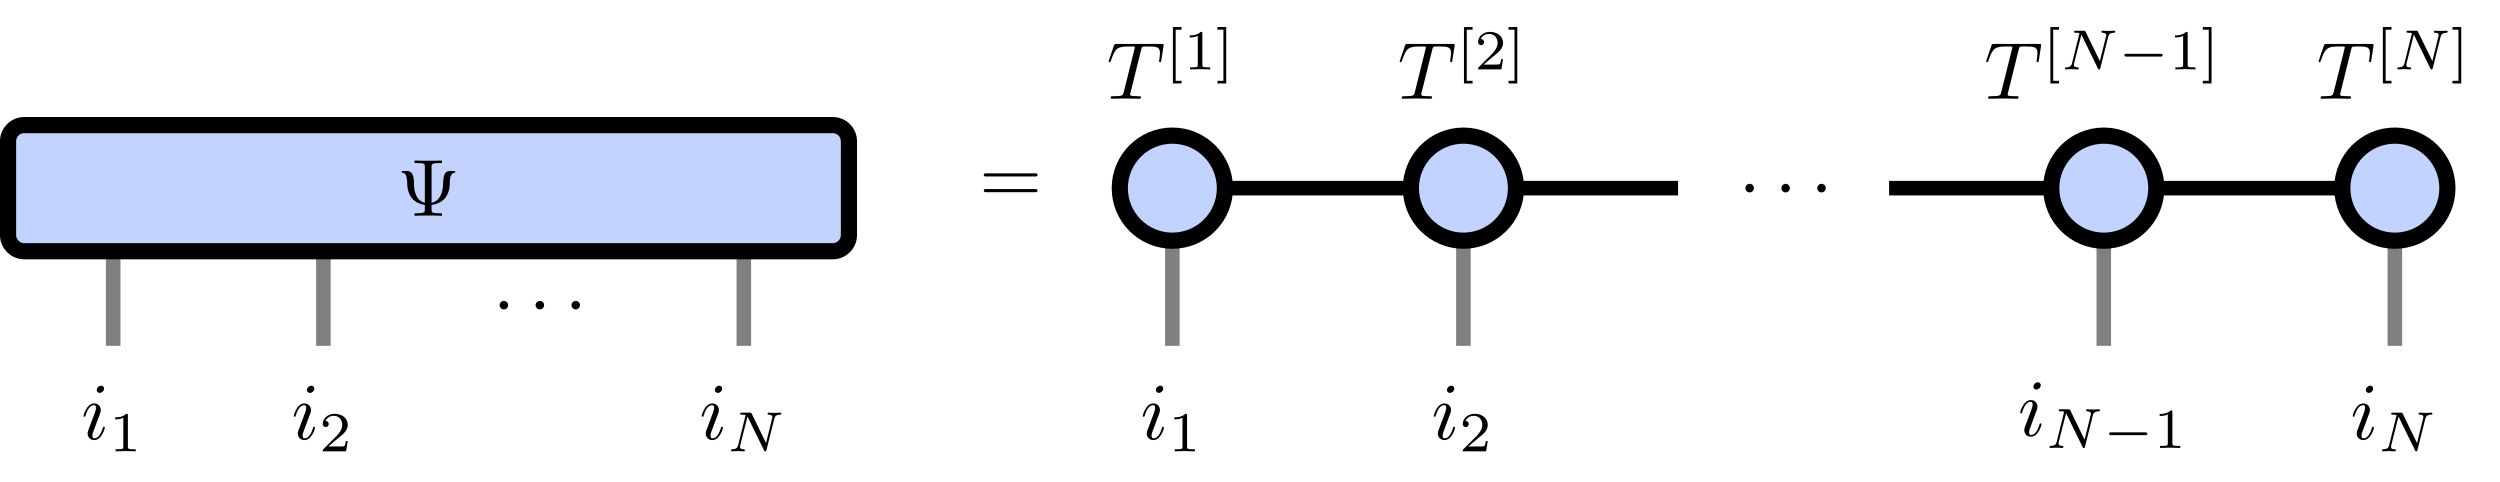
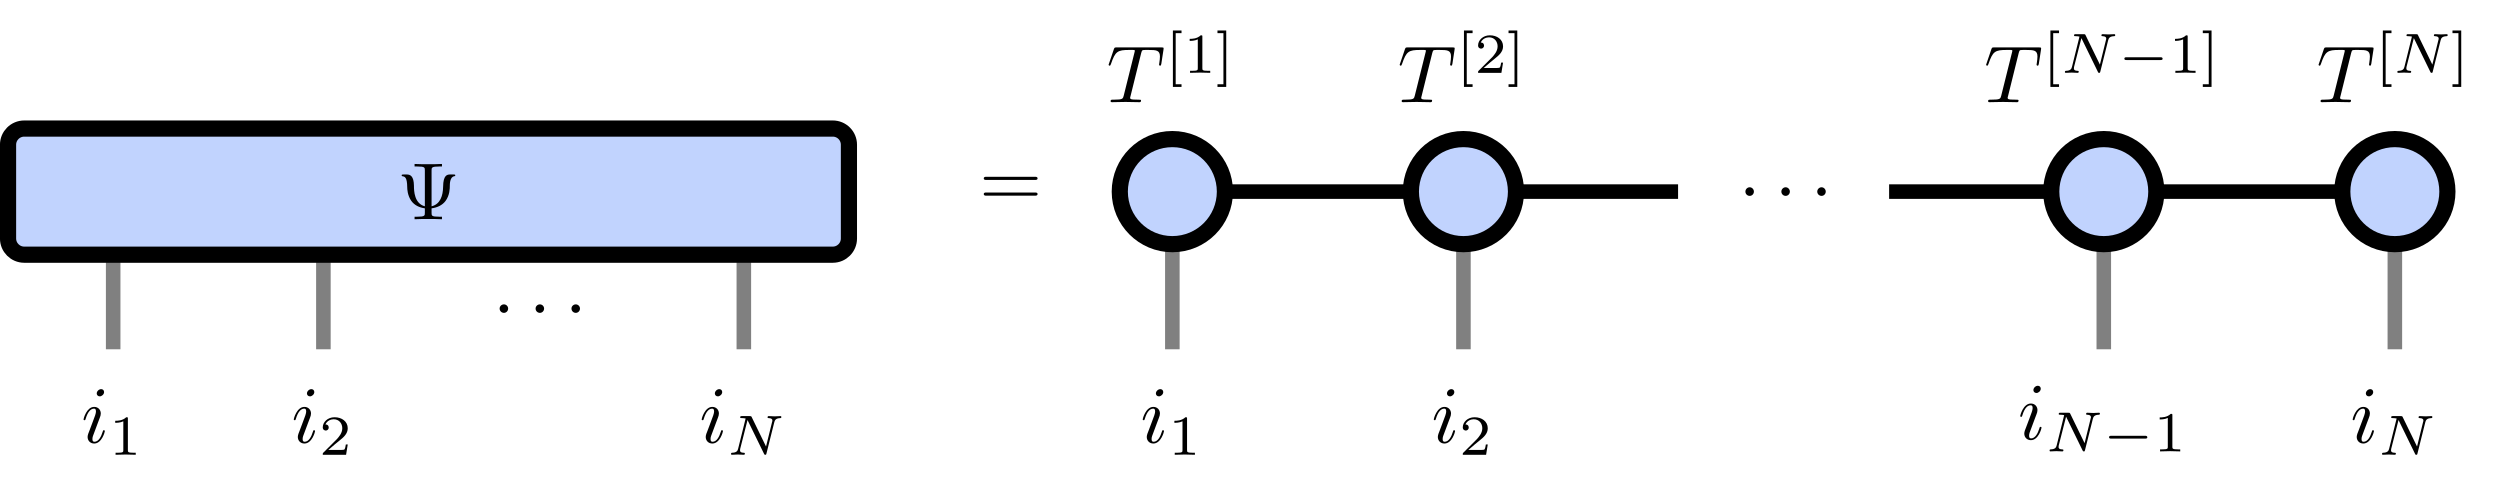
- <svg xmlns="http://www.w3.org/2000/svg" xmlns:xlink="http://www.w3.org/1999/xlink" width="308.05pt" height="59.347pt" viewBox="0 0 308.05 59.347" version="1.1">
+ <svg xmlns="http://www.w3.org/2000/svg" xmlns:xlink="http://www.w3.org/1999/xlink" width="308.05pt" height="60.174pt" viewBox="0 0 308.05 60.174" version="1.1">
  <defs>
    <g>
      <symbol overflow="visible" id="glyph0-0">
        <path style="stroke:none;" d="" />
      </symbol>
      <symbol overflow="visible" id="glyph0-1">
        <path style="stroke:none;" d="M 1.906 -0.531 C 1.906 -0.812 1.672 -1.062 1.391 -1.062 C 1.094 -1.062 0.859 -0.812 0.859 -0.531 C 0.859 -0.234 1.094 0 1.391 0 C 1.672 0 1.906 -0.234 1.906 -0.531 Z M 1.906 -0.531 " />
      </symbol>
      <symbol overflow="visible" id="glyph0-2">
        <path style="stroke:none;" d="M 2.828 -6.234 C 2.828 -6.438 2.688 -6.594 2.469 -6.594 C 2.188 -6.594 1.922 -6.328 1.922 -6.062 C 1.922 -5.875 2.062 -5.703 2.297 -5.703 C 2.531 -5.703 2.828 -5.938 2.828 -6.234 Z M 2.078 -2.484 C 2.188 -2.766 2.188 -2.797 2.297 -3.062 C 2.375 -3.266 2.422 -3.406 2.422 -3.594 C 2.422 -4.031 2.109 -4.406 1.609 -4.406 C 0.672 -4.406 0.297 -2.953 0.297 -2.875 C 0.297 -2.766 0.391 -2.766 0.406 -2.766 C 0.516 -2.766 0.516 -2.797 0.562 -2.953 C 0.844 -3.891 1.234 -4.188 1.578 -4.188 C 1.656 -4.188 1.828 -4.188 1.828 -3.875 C 1.828 -3.656 1.75 -3.453 1.719 -3.344 C 1.641 -3.094 1.188 -1.938 1.031 -1.5 C 0.922 -1.25 0.797 -0.922 0.797 -0.703 C 0.797 -0.234 1.141 0.109 1.609 0.109 C 2.547 0.109 2.922 -1.328 2.922 -1.422 C 2.922 -1.531 2.828 -1.531 2.797 -1.531 C 2.703 -1.531 2.703 -1.5 2.656 -1.344 C 2.469 -0.719 2.141 -0.109 1.641 -0.109 C 1.469 -0.109 1.391 -0.203 1.391 -0.438 C 1.391 -0.688 1.453 -0.828 1.688 -1.438 Z M 2.078 -2.484 " />
      </symbol>
      <symbol overflow="visible" id="glyph0-3">
        <path style="stroke:none;" d="M 4.25 -6.047 C 4.328 -6.328 4.359 -6.391 4.484 -6.422 C 4.578 -6.438 4.906 -6.438 5.109 -6.438 C 6.125 -6.438 6.562 -6.406 6.562 -5.625 C 6.562 -5.469 6.531 -5.078 6.484 -4.828 C 6.484 -4.781 6.453 -4.672 6.453 -4.641 C 6.453 -4.578 6.484 -4.5 6.578 -4.5 C 6.688 -4.5 6.703 -4.578 6.734 -4.734 L 7 -6.469 C 7.016 -6.516 7.016 -6.609 7.016 -6.641 C 7.016 -6.75 6.922 -6.75 6.75 -6.75 L 1.219 -6.75 C 0.984 -6.75 0.969 -6.734 0.891 -6.547 L 0.297 -4.797 C 0.297 -4.781 0.234 -4.641 0.234 -4.609 C 0.234 -4.562 0.297 -4.5 0.359 -4.5 C 0.453 -4.5 0.469 -4.562 0.531 -4.719 C 1.062 -6.266 1.328 -6.438 2.797 -6.438 L 3.188 -6.438 C 3.469 -6.438 3.469 -6.406 3.469 -6.312 C 3.469 -6.266 3.438 -6.141 3.422 -6.109 L 2.094 -0.781 C 2 -0.422 1.969 -0.312 0.906 -0.312 C 0.547 -0.312 0.484 -0.312 0.484 -0.125 C 0.484 0 0.594 0 0.656 0 C 0.922 0 1.203 -0.016 1.469 -0.016 C 1.75 -0.016 2.047 -0.031 2.328 -0.031 C 2.609 -0.031 2.875 -0.016 3.156 -0.016 C 3.438 -0.016 3.734 0 4.016 0 C 4.109 0 4.234 0 4.234 -0.203 C 4.234 -0.312 4.156 -0.312 3.891 -0.312 C 3.656 -0.312 3.516 -0.312 3.266 -0.328 C 2.969 -0.359 2.891 -0.391 2.891 -0.547 C 2.891 -0.562 2.891 -0.609 2.938 -0.75 Z M 4.25 -6.047 " />
      </symbol>
      <symbol overflow="visible" id="glyph1-0">
        <path style="stroke:none;" d="" />
      </symbol>
      <symbol overflow="visible" id="glyph1-1">
        <path style="stroke:none;" d="M 4.25 -6.016 C 4.25 -6.359 4.25 -6.5 5.203 -6.5 L 5.531 -6.5 L 5.531 -6.812 C 5.172 -6.781 4.25 -6.781 3.844 -6.781 C 3.438 -6.781 2.516 -6.781 2.156 -6.812 L 2.156 -6.5 L 2.484 -6.5 C 3.422 -6.5 3.422 -6.375 3.422 -6.016 L 3.422 -1.594 C 2.125 -1.938 2.078 -3.484 2.078 -4.125 C 2.062 -5.328 1.625 -5.516 1.188 -5.516 L 0.812 -5.516 C 0.672 -5.516 0.562 -5.516 0.562 -5.406 C 0.562 -5.359 0.594 -5.312 0.656 -5.297 C 0.984 -5.266 1.234 -5.125 1.25 -3.953 C 1.25 -3.719 1.281 -2.938 1.75 -2.266 C 2.141 -1.719 2.75 -1.438 3.422 -1.344 L 3.422 -0.781 C 3.422 -0.453 3.422 -0.312 2.484 -0.312 L 2.156 -0.312 L 2.156 0 C 2.516 -0.031 3.422 -0.031 3.844 -0.031 C 4.25 -0.031 5.172 -0.031 5.531 0 L 5.531 -0.312 L 5.203 -0.312 C 4.25 -0.312 4.25 -0.438 4.25 -0.781 L 4.25 -1.344 C 4.969 -1.438 5.578 -1.734 5.969 -2.25 C 6.484 -2.953 6.5 -3.75 6.5 -4.188 C 6.5 -4.344 6.516 -5.234 7.047 -5.297 C 7.109 -5.312 7.172 -5.328 7.172 -5.406 C 7.172 -5.516 7.094 -5.516 6.938 -5.516 L 6.562 -5.516 C 6.172 -5.516 5.688 -5.453 5.672 -4 C 5.656 -2.906 5.328 -1.859 4.25 -1.594 Z M 4.25 -6.016 " />
      </symbol>
      <symbol overflow="visible" id="glyph1-2">
        <path style="stroke:none;" d="M 6.844 -3.266 C 7 -3.266 7.188 -3.266 7.188 -3.453 C 7.188 -3.656 7 -3.656 6.859 -3.656 L 0.891 -3.656 C 0.75 -3.656 0.562 -3.656 0.562 -3.453 C 0.562 -3.266 0.75 -3.266 0.891 -3.266 Z M 6.859 -1.328 C 7 -1.328 7.188 -1.328 7.188 -1.531 C 7.188 -1.719 7 -1.719 6.844 -1.719 L 0.891 -1.719 C 0.75 -1.719 0.562 -1.719 0.562 -1.531 C 0.562 -1.328 0.75 -1.328 0.891 -1.328 Z M 6.859 -1.328 " />
      </symbol>
      <symbol overflow="visible" id="glyph2-0">
        <path style="stroke:none;" d="" />
      </symbol>
      <symbol overflow="visible" id="glyph2-1">
        <path style="stroke:none;" d="M 1.906 -2.5 C 1.906 -2.781 1.672 -3.016 1.391 -3.016 C 1.094 -3.016 0.859 -2.781 0.859 -2.5 C 0.859 -2.203 1.094 -1.969 1.391 -1.969 C 1.672 -1.969 1.906 -2.203 1.906 -2.5 Z M 1.906 -2.5 " />
      </symbol>
      <symbol overflow="visible" id="glyph3-0">
        <path style="stroke:none;" d="" />
      </symbol>
      <symbol overflow="visible" id="glyph3-1">
        <path style="stroke:none;" d="M 2.328 -4.438 C 2.328 -4.625 2.328 -4.625 2.125 -4.625 C 1.672 -4.188 1.047 -4.188 0.766 -4.188 L 0.766 -3.938 C 0.922 -3.938 1.391 -3.938 1.766 -4.125 L 1.766 -0.578 C 1.766 -0.344 1.766 -0.25 1.078 -0.25 L 0.812 -0.25 L 0.812 0 C 0.938 0 1.797 -0.031 2.047 -0.031 C 2.266 -0.031 3.141 0 3.297 0 L 3.297 -0.25 L 3.031 -0.25 C 2.328 -0.25 2.328 -0.344 2.328 -0.578 Z M 2.328 -4.438 " />
      </symbol>
      <symbol overflow="visible" id="glyph3-2">
        <path style="stroke:none;" d="M 3.516 -1.266 L 3.281 -1.266 C 3.266 -1.109 3.188 -0.703 3.094 -0.641 C 3.047 -0.594 2.516 -0.594 2.406 -0.594 L 1.125 -0.594 C 1.859 -1.234 2.109 -1.438 2.516 -1.766 C 3.031 -2.172 3.516 -2.609 3.516 -3.266 C 3.516 -4.109 2.781 -4.625 1.891 -4.625 C 1.031 -4.625 0.438 -4.016 0.438 -3.375 C 0.438 -3.031 0.734 -2.984 0.812 -2.984 C 0.969 -2.984 1.172 -3.109 1.172 -3.359 C 1.172 -3.484 1.125 -3.734 0.766 -3.734 C 0.984 -4.219 1.453 -4.375 1.781 -4.375 C 2.484 -4.375 2.844 -3.828 2.844 -3.266 C 2.844 -2.656 2.406 -2.188 2.188 -1.938 L 0.516 -0.266 C 0.438 -0.203 0.438 -0.188 0.438 0 L 3.312 0 Z M 3.516 -1.266 " />
      </symbol>
      <symbol overflow="visible" id="glyph3-3">
        <path style="stroke:none;" d="M 2.016 1.734 L 2.016 1.406 L 1.297 1.406 L 1.297 -4.891 L 2.016 -4.891 L 2.016 -5.219 L 0.953 -5.219 L 0.953 1.734 Z M 2.016 1.734 " />
      </symbol>
      <symbol overflow="visible" id="glyph3-4">
        <path style="stroke:none;" d="M 1.297 -5.219 L 0.219 -5.219 L 0.219 -4.891 L 0.953 -4.891 L 0.953 1.406 L 0.219 1.406 L 0.219 1.734 L 1.297 1.734 Z M 1.297 -5.219 " />
      </symbol>
      <symbol overflow="visible" id="glyph4-0">
        <path style="stroke:none;" d="" />
      </symbol>
      <symbol overflow="visible" id="glyph4-1">
        <path style="stroke:none;" d="M 5.812 -4 C 5.875 -4.266 6 -4.5 6.547 -4.516 C 6.578 -4.516 6.688 -4.516 6.688 -4.656 C 6.688 -4.703 6.656 -4.766 6.578 -4.766 C 6.359 -4.766 6.094 -4.734 5.859 -4.734 C 5.688 -4.734 5.297 -4.766 5.125 -4.766 C 5.094 -4.766 4.984 -4.766 4.984 -4.609 C 4.984 -4.516 5.078 -4.516 5.141 -4.516 C 5.469 -4.5 5.578 -4.391 5.578 -4.219 C 5.578 -4.172 5.578 -4.125 5.547 -4.062 L 4.797 -1.016 L 3.031 -4.641 C 2.969 -4.766 2.953 -4.766 2.781 -4.766 L 1.828 -4.766 C 1.703 -4.766 1.609 -4.766 1.609 -4.609 C 1.609 -4.516 1.688 -4.516 1.844 -4.516 C 1.984 -4.516 2.141 -4.5 2.281 -4.469 L 1.359 -0.75 C 1.297 -0.484 1.172 -0.266 0.625 -0.25 C 0.578 -0.25 0.484 -0.25 0.484 -0.109 C 0.484 -0.031 0.531 0 0.578 0 C 0.812 0 1.078 -0.031 1.312 -0.031 C 1.484 -0.031 1.875 0 2.047 0 C 2.125 0 2.188 -0.031 2.188 -0.141 C 2.188 -0.25 2.109 -0.25 2.031 -0.25 C 1.594 -0.266 1.594 -0.453 1.594 -0.547 C 1.594 -0.578 1.594 -0.609 1.609 -0.719 L 2.516 -4.281 L 4.547 -0.125 C 4.594 0 4.625 0 4.703 0 C 4.812 0 4.812 -0.016 4.844 -0.141 Z M 5.812 -4 " />
      </symbol>
      <symbol overflow="visible" id="glyph5-0">
        <path style="stroke:none;" d="" />
      </symbol>
      <symbol overflow="visible" id="glyph5-1">
        <path style="stroke:none;" d="M 5.188 -1.578 C 5.297 -1.578 5.469 -1.578 5.469 -1.734 C 5.469 -1.922 5.297 -1.922 5.188 -1.922 L 1.031 -1.922 C 0.922 -1.922 0.75 -1.922 0.75 -1.75 C 0.75 -1.578 0.906 -1.578 1.031 -1.578 Z M 5.188 -1.578 " />
      </symbol>
    </g>
    <clipPath id="clip1">
-       <path d="M 260 0 L 308.051 0 L 308.051 58 L 260 58 Z M 260 0 " />
-     </clipPath>
-     <clipPath id="clip2">
-       <path d="M 0 0 L 133 0 L 133 59.348 L 0 59.348 Z M 0 0 " />
+       <path d="M 260 0 L 308.051 0 L 308.051 59 L 260 59 Z M 260 0 " />
    </clipPath>
  </defs>
  <g id="surface1">
-     <path style="fill:none;stroke-width:1.793;stroke-linecap:butt;stroke-linejoin:miter;stroke:rgb(50%,50%,50%);stroke-opacity:1;stroke-miterlimit:10;" d="M -0.001 -6.475 L -0.001 -19.428 " transform="matrix(1,0,0,-1,144.458,23.185)" />
-     <path style="fill:none;stroke-width:1.793;stroke-linecap:butt;stroke-linejoin:miter;stroke:rgb(50%,50%,50%);stroke-opacity:1;stroke-miterlimit:10;" d="M 35.866 -6.475 L 35.866 -19.428 " transform="matrix(1,0,0,-1,144.458,23.185)" />
-     <path style="fill:none;stroke-width:1.793;stroke-linecap:butt;stroke-linejoin:miter;stroke:rgb(50%,50%,50%);stroke-opacity:1;stroke-miterlimit:10;" d="M 114.772 -6.475 L 114.772 -19.428 " transform="matrix(1,0,0,-1,144.458,23.185)" />
-     <path style="fill:none;stroke-width:1.793;stroke-linecap:butt;stroke-linejoin:miter;stroke:rgb(50%,50%,50%);stroke-opacity:1;stroke-miterlimit:10;" d="M 150.636 -6.475 L 150.636 -19.428 " transform="matrix(1,0,0,-1,144.458,23.185)" />
-     <path style="fill:none;stroke-width:1.793;stroke-linecap:butt;stroke-linejoin:miter;stroke:rgb(50%,50%,50%);stroke-opacity:1;stroke-miterlimit:10;" d="M -130.513 0.001 L -130.513 -19.428 " transform="matrix(1,0,0,-1,144.458,23.185)" />
-     <path style="fill:none;stroke-width:1.793;stroke-linecap:butt;stroke-linejoin:miter;stroke:rgb(50%,50%,50%);stroke-opacity:1;stroke-miterlimit:10;" d="M -104.61 0.001 L -104.61 -19.428 " transform="matrix(1,0,0,-1,144.458,23.185)" />
-     <path style="fill:none;stroke-width:1.793;stroke-linecap:butt;stroke-linejoin:miter;stroke:rgb(50%,50%,50%);stroke-opacity:1;stroke-miterlimit:10;" d="M -52.802 0.001 L -52.802 -19.428 " transform="matrix(1,0,0,-1,144.458,23.185)" />
-     <path style="fill-rule:nonzero;fill:rgb(75.699%,82.7%,99.599%);fill-opacity:1;stroke-width:1.993;stroke-linecap:butt;stroke-linejoin:miter;stroke:rgb(0%,0%,0%);stroke-opacity:1;stroke-miterlimit:10;" d="M 6.476 0.001 C 6.476 3.576 3.577 6.474 -0.001 6.474 C -3.575 6.474 -6.478 3.576 -6.478 0.001 C -6.478 -3.577 -3.575 -6.475 -0.001 -6.475 C 3.577 -6.475 6.476 -3.577 6.476 0.001 Z M 6.476 0.001 " transform="matrix(1,0,0,-1,144.458,23.185)" />
-     <path style="fill-rule:nonzero;fill:rgb(75.699%,82.7%,99.599%);fill-opacity:1;stroke-width:1.993;stroke-linecap:butt;stroke-linejoin:miter;stroke:rgb(0%,0%,0%);stroke-opacity:1;stroke-miterlimit:10;" d="M 42.343 0.001 C 42.343 3.576 39.444 6.474 35.866 6.474 C 32.288 6.474 29.39 3.576 29.39 0.001 C 29.39 -3.577 32.288 -6.475 35.866 -6.475 C 39.444 -6.475 42.343 -3.577 42.343 0.001 Z M 42.343 0.001 " transform="matrix(1,0,0,-1,144.458,23.185)" />
-     <g style="fill:rgb(0%,0%,0%);fill-opacity:1;">
-       <use xlink:href="#glyph0-1" x="214.21" y="23.711" />
-     </g>
-     <g style="fill:rgb(0%,0%,0%);fill-opacity:1;">
-       <use xlink:href="#glyph0-1" x="218.641" y="23.711" />
-     </g>
-     <g style="fill:rgb(0%,0%,0%);fill-opacity:1;">
-       <use xlink:href="#glyph0-1" x="223.063" y="23.711" />
-     </g>
-     <path style="fill-rule:nonzero;fill:rgb(75.699%,82.7%,99.599%);fill-opacity:1;stroke-width:1.993;stroke-linecap:butt;stroke-linejoin:miter;stroke:rgb(0%,0%,0%);stroke-opacity:1;stroke-miterlimit:10;" d="M 121.245 0.001 C 121.245 3.576 118.347 6.474 114.772 6.474 C 111.194 6.474 108.296 3.576 108.296 0.001 C 108.296 -3.577 111.194 -6.475 114.772 -6.475 C 118.347 -6.475 121.245 -3.577 121.245 0.001 Z M 121.245 0.001 " transform="matrix(1,0,0,-1,144.458,23.185)" />
-     <path style=" stroke:none;fill-rule:nonzero;fill:rgb(75.699%,82.7%,99.599%);fill-opacity:1;" d="M 301.57 23.184 C 301.57 19.609 298.672 16.711 295.094 16.711 C 291.52 16.711 288.617 19.609 288.617 23.184 C 288.617 26.762 291.52 29.66 295.094 29.66 C 298.672 29.66 301.57 26.762 301.57 23.184 Z M 301.57 23.184 " />
+     <path style=" stroke:none;fill-rule:nonzero;fill:rgb(100%,100%,100%);fill-opacity:1;" d="M 0.992 59.977 L 307.848 59.977 L 307.848 0.199 L 0.992 0.199 Z M 0.992 59.977 " />
+     <path style="fill:none;stroke-width:0.399;stroke-linecap:butt;stroke-linejoin:miter;stroke:rgb(100%,100%,100%);stroke-opacity:1;stroke-miterlimit:10;" d="M -143.466 -36.366 L 163.39 -36.366 L 163.39 23.412 L -143.466 23.412 Z M -143.466 -36.366 " transform="matrix(1,0,0,-1,144.458,23.611)" />
+     <path style="fill:none;stroke-width:1.793;stroke-linecap:butt;stroke-linejoin:miter;stroke:rgb(50%,50%,50%);stroke-opacity:1;stroke-miterlimit:10;" d="M -0.001 -6.475 L -0.001 -19.428 " transform="matrix(1,0,0,-1,144.458,23.611)" />
+     <path style="fill:none;stroke-width:1.793;stroke-linecap:butt;stroke-linejoin:miter;stroke:rgb(50%,50%,50%);stroke-opacity:1;stroke-miterlimit:10;" d="M 35.866 -6.475 L 35.866 -19.428 " transform="matrix(1,0,0,-1,144.458,23.611)" />
+     <path style="fill:none;stroke-width:1.793;stroke-linecap:butt;stroke-linejoin:miter;stroke:rgb(50%,50%,50%);stroke-opacity:1;stroke-miterlimit:10;" d="M 114.772 -6.475 L 114.772 -19.428 " transform="matrix(1,0,0,-1,144.458,23.611)" />
+     <path style="fill:none;stroke-width:1.793;stroke-linecap:butt;stroke-linejoin:miter;stroke:rgb(50%,50%,50%);stroke-opacity:1;stroke-miterlimit:10;" d="M 150.636 -6.475 L 150.636 -19.428 " transform="matrix(1,0,0,-1,144.458,23.611)" />
+     <path style="fill:none;stroke-width:1.793;stroke-linecap:butt;stroke-linejoin:miter;stroke:rgb(50%,50%,50%);stroke-opacity:1;stroke-miterlimit:10;" d="M -130.513 0.002 L -130.513 -19.428 " transform="matrix(1,0,0,-1,144.458,23.611)" />
+     <path style="fill:none;stroke-width:1.793;stroke-linecap:butt;stroke-linejoin:miter;stroke:rgb(50%,50%,50%);stroke-opacity:1;stroke-miterlimit:10;" d="M -104.61 0.002 L -104.61 -19.428 " transform="matrix(1,0,0,-1,144.458,23.611)" />
+     <path style="fill:none;stroke-width:1.793;stroke-linecap:butt;stroke-linejoin:miter;stroke:rgb(50%,50%,50%);stroke-opacity:1;stroke-miterlimit:10;" d="M -52.802 0.002 L -52.802 -19.428 " transform="matrix(1,0,0,-1,144.458,23.611)" />
+     <path style="fill-rule:nonzero;fill:rgb(75.699%,82.7%,99.599%);fill-opacity:1;stroke-width:1.993;stroke-linecap:butt;stroke-linejoin:miter;stroke:rgb(0%,0%,0%);stroke-opacity:1;stroke-miterlimit:10;" d="M 6.476 0.002 C 6.476 3.576 3.577 6.474 -0.001 6.474 C -3.575 6.474 -6.478 3.576 -6.478 0.002 C -6.478 -3.576 -3.575 -6.475 -0.001 -6.475 C 3.577 -6.475 6.476 -3.576 6.476 0.002 Z M 6.476 0.002 " transform="matrix(1,0,0,-1,144.458,23.611)" />
+     <path style="fill-rule:nonzero;fill:rgb(75.699%,82.7%,99.599%);fill-opacity:1;stroke-width:1.993;stroke-linecap:butt;stroke-linejoin:miter;stroke:rgb(0%,0%,0%);stroke-opacity:1;stroke-miterlimit:10;" d="M 42.343 0.002 C 42.343 3.576 39.444 6.474 35.866 6.474 C 32.288 6.474 29.39 3.576 29.39 0.002 C 29.39 -3.576 32.288 -6.475 35.866 -6.475 C 39.444 -6.475 42.343 -3.576 42.343 0.002 Z M 42.343 0.002 " transform="matrix(1,0,0,-1,144.458,23.611)" />
+     <g style="fill:rgb(0%,0%,0%);fill-opacity:1;">
+       <use xlink:href="#glyph0-1" x="214.21" y="24.137" />
+     </g>
+     <g style="fill:rgb(0%,0%,0%);fill-opacity:1;">
+       <use xlink:href="#glyph0-1" x="218.641" y="24.137" />
+     </g>
+     <g style="fill:rgb(0%,0%,0%);fill-opacity:1;">
+       <use xlink:href="#glyph0-1" x="223.063" y="24.137" />
+     </g>
+     <path style="fill-rule:nonzero;fill:rgb(75.699%,82.7%,99.599%);fill-opacity:1;stroke-width:1.993;stroke-linecap:butt;stroke-linejoin:miter;stroke:rgb(0%,0%,0%);stroke-opacity:1;stroke-miterlimit:10;" d="M 121.245 0.002 C 121.245 3.576 118.347 6.474 114.772 6.474 C 111.194 6.474 108.296 3.576 108.296 0.002 C 108.296 -3.576 111.194 -6.475 114.772 -6.475 C 118.347 -6.475 121.245 -3.576 121.245 0.002 Z M 121.245 0.002 " transform="matrix(1,0,0,-1,144.458,23.611)" />
+     <path style=" stroke:none;fill-rule:nonzero;fill:rgb(75.699%,82.7%,99.599%);fill-opacity:1;" d="M 301.57 23.609 C 301.57 20.035 298.672 17.137 295.094 17.137 C 291.52 17.137 288.617 20.035 288.617 23.609 C 288.617 27.188 291.52 30.086 295.094 30.086 C 298.672 30.086 301.57 27.188 301.57 23.609 Z M 301.57 23.609 " />
    <g clip-path="url(#clip1)" clip-rule="nonzero">
-       <path style="fill:none;stroke-width:1.993;stroke-linecap:butt;stroke-linejoin:miter;stroke:rgb(0%,0%,0%);stroke-opacity:1;stroke-miterlimit:10;" d="M 157.112 0.001 C 157.112 3.576 154.214 6.474 150.636 6.474 C 147.062 6.474 144.159 3.576 144.159 0.001 C 144.159 -3.577 147.062 -6.475 150.636 -6.475 C 154.214 -6.475 157.112 -3.577 157.112 0.001 Z M 157.112 0.001 " transform="matrix(1,0,0,-1,144.458,23.185)" />
-     </g>
-     <path style="fill:none;stroke-width:1.793;stroke-linecap:butt;stroke-linejoin:miter;stroke:rgb(0%,0%,0%);stroke-opacity:1;stroke-miterlimit:10;" d="M 6.476 0.001 L 29.39 0.001 " transform="matrix(1,0,0,-1,144.458,23.185)" />
-     <path style="fill:none;stroke-width:1.793;stroke-linecap:butt;stroke-linejoin:miter;stroke:rgb(0%,0%,0%);stroke-opacity:1;stroke-miterlimit:10;" d="M 42.343 0.001 L 62.315 0.001 " transform="matrix(1,0,0,-1,144.458,23.185)" />
-     <path style="fill:none;stroke-width:1.793;stroke-linecap:butt;stroke-linejoin:miter;stroke:rgb(0%,0%,0%);stroke-opacity:1;stroke-miterlimit:10;" d="M 121.245 0.001 L 144.159 0.001 " transform="matrix(1,0,0,-1,144.458,23.185)" />
-     <path style="fill:none;stroke-width:1.793;stroke-linecap:butt;stroke-linejoin:miter;stroke:rgb(0%,0%,0%);stroke-opacity:1;stroke-miterlimit:10;" d="M 108.296 0.001 L 88.319 0.001 " transform="matrix(1,0,0,-1,144.458,23.185)" />
-     <path style=" stroke:none;fill-rule:nonzero;fill:rgb(75.699%,82.7%,99.599%);fill-opacity:1;" d="M 102.613 15.414 L 2.988 15.414 C 1.887 15.414 0.992 16.305 0.992 17.406 L 0.992 28.965 C 0.992 30.062 1.887 30.957 2.988 30.957 L 102.613 30.957 C 103.715 30.957 104.605 30.062 104.605 28.965 L 104.605 17.406 C 104.605 16.305 103.715 15.414 102.613 15.414 Z M 102.613 15.414 " />
-     <g clip-path="url(#clip2)" clip-rule="nonzero">
-       <path style="fill:none;stroke-width:1.993;stroke-linecap:butt;stroke-linejoin:miter;stroke:rgb(0%,0%,0%);stroke-opacity:1;stroke-miterlimit:10;" d="M -41.845 7.771 L -141.47 7.771 C -142.571 7.771 -143.466 6.88 -143.466 5.779 L -143.466 -5.78 C -143.466 -6.878 -142.571 -7.772 -141.47 -7.772 L -41.845 -7.772 C -40.743 -7.772 -39.853 -6.878 -39.853 -5.78 L -39.853 5.779 C -39.853 6.88 -40.743 7.771 -41.845 7.771 Z M -41.845 7.771 " transform="matrix(1,0,0,-1,144.458,23.185)" />
-     </g>
-     <g style="fill:rgb(0%,0%,0%);fill-opacity:1;">
-       <use xlink:href="#glyph1-1" x="48.928" y="26.589" />
-     </g>
-     <g style="fill:rgb(0%,0%,0%);fill-opacity:1;">
-       <use xlink:href="#glyph1-2" x="120.659" y="25.013" />
-     </g>
-     <g style="fill:rgb(0%,0%,0%);fill-opacity:1;">
-       <use xlink:href="#glyph2-1" x="60.706" y="40.094" />
-     </g>
-     <g style="fill:rgb(0%,0%,0%);fill-opacity:1;">
-       <use xlink:href="#glyph2-1" x="65.137" y="40.094" />
-     </g>
-     <g style="fill:rgb(0%,0%,0%);fill-opacity:1;">
-       <use xlink:href="#glyph2-1" x="69.559" y="40.094" />
-     </g>
-     <g style="fill:rgb(0%,0%,0%);fill-opacity:1;">
-       <use xlink:href="#glyph0-2" x="9.997" y="54.117" />
-     </g>
-     <g style="fill:rgb(0%,0%,0%);fill-opacity:1;">
-       <use xlink:href="#glyph3-1" x="13.429" y="55.611" />
-     </g>
-     <g style="fill:rgb(0%,0%,0%);fill-opacity:1;">
-       <use xlink:href="#glyph0-2" x="35.9" y="54.117" />
-     </g>
-     <g style="fill:rgb(0%,0%,0%);fill-opacity:1;">
-       <use xlink:href="#glyph3-2" x="39.332" y="55.611" />
-     </g>
-     <g style="fill:rgb(0%,0%,0%);fill-opacity:1;">
-       <use xlink:href="#glyph0-2" x="86.162" y="54.117" />
-     </g>
-     <g style="fill:rgb(0%,0%,0%);fill-opacity:1;">
-       <use xlink:href="#glyph4-1" x="89.594" y="55.611" />
-     </g>
-     <g style="fill:rgb(0%,0%,0%);fill-opacity:1;">
-       <use xlink:href="#glyph0-3" x="136.365" y="12.166" />
-     </g>
-     <g style="fill:rgb(0%,0%,0%);fill-opacity:1;">
-       <use xlink:href="#glyph3-3" x="143.571" y="8.551" />
-       <use xlink:href="#glyph3-1" x="145.826" y="8.551" />
-       <use xlink:href="#glyph3-4" x="149.798" y="8.551" />
-     </g>
-     <g style="fill:rgb(0%,0%,0%);fill-opacity:1;">
-       <use xlink:href="#glyph0-3" x="172.231" y="12.166" />
-     </g>
-     <g style="fill:rgb(0%,0%,0%);fill-opacity:1;">
-       <use xlink:href="#glyph3-3" x="179.436" y="8.551" />
-       <use xlink:href="#glyph3-2" x="181.691" y="8.551" />
-       <use xlink:href="#glyph3-4" x="185.663" y="8.551" />
-     </g>
-     <g style="fill:rgb(0%,0%,0%);fill-opacity:1;">
-       <use xlink:href="#glyph0-3" x="244.492" y="12.166" />
-     </g>
-     <g style="fill:rgb(0%,0%,0%);fill-opacity:1;">
-       <use xlink:href="#glyph3-3" x="251.698" y="8.551" />
-     </g>
-     <g style="fill:rgb(0%,0%,0%);fill-opacity:1;">
-       <use xlink:href="#glyph4-1" x="253.953" y="8.551" />
-     </g>
-     <g style="fill:rgb(0%,0%,0%);fill-opacity:1;">
-       <use xlink:href="#glyph5-1" x="261.011" y="8.551" />
-     </g>
-     <g style="fill:rgb(0%,0%,0%);fill-opacity:1;">
-       <use xlink:href="#glyph3-1" x="267.238" y="8.551" />
-       <use xlink:href="#glyph3-4" x="271.21" y="8.551" />
-     </g>
-     <g style="fill:rgb(0%,0%,0%);fill-opacity:1;">
-       <use xlink:href="#glyph0-3" x="285.456" y="12.166" />
-     </g>
-     <g style="fill:rgb(0%,0%,0%);fill-opacity:1;">
-       <use xlink:href="#glyph3-3" x="292.662" y="8.551" />
-     </g>
-     <g style="fill:rgb(0%,0%,0%);fill-opacity:1;">
-       <use xlink:href="#glyph4-1" x="294.917" y="8.551" />
-     </g>
-     <g style="fill:rgb(0%,0%,0%);fill-opacity:1;">
-       <use xlink:href="#glyph3-4" x="301.976" y="8.551" />
-     </g>
-     <g style="fill:rgb(0%,0%,0%);fill-opacity:1;">
-       <use xlink:href="#glyph0-2" x="140.507" y="54.117" />
-     </g>
-     <g style="fill:rgb(0%,0%,0%);fill-opacity:1;">
-       <use xlink:href="#glyph3-1" x="143.94" y="55.611" />
-     </g>
-     <g style="fill:rgb(0%,0%,0%);fill-opacity:1;">
-       <use xlink:href="#glyph0-2" x="176.373" y="54.117" />
-     </g>
-     <g style="fill:rgb(0%,0%,0%);fill-opacity:1;">
-       <use xlink:href="#glyph3-2" x="179.805" y="55.611" />
-     </g>
-     <g style="fill:rgb(0%,0%,0%);fill-opacity:1;">
-       <use xlink:href="#glyph0-2" x="248.634" y="53.702" />
-     </g>
-     <g style="fill:rgb(0%,0%,0%);fill-opacity:1;">
-       <use xlink:href="#glyph4-1" x="252.066" y="55.196" />
-     </g>
-     <g style="fill:rgb(0%,0%,0%);fill-opacity:1;">
-       <use xlink:href="#glyph5-1" x="259.125" y="55.196" />
-     </g>
-     <g style="fill:rgb(0%,0%,0%);fill-opacity:1;">
-       <use xlink:href="#glyph3-1" x="265.351" y="55.196" />
-     </g>
-     <g style="fill:rgb(0%,0%,0%);fill-opacity:1;">
-       <use xlink:href="#glyph0-2" x="289.598" y="54.117" />
-     </g>
-     <g style="fill:rgb(0%,0%,0%);fill-opacity:1;">
-       <use xlink:href="#glyph4-1" x="293.031" y="55.611" />
+       <path style="fill:none;stroke-width:1.993;stroke-linecap:butt;stroke-linejoin:miter;stroke:rgb(0%,0%,0%);stroke-opacity:1;stroke-miterlimit:10;" d="M 157.112 0.002 C 157.112 3.576 154.214 6.474 150.636 6.474 C 147.062 6.474 144.159 3.576 144.159 0.002 C 144.159 -3.576 147.062 -6.475 150.636 -6.475 C 154.214 -6.475 157.112 -3.576 157.112 0.002 Z M 157.112 0.002 " transform="matrix(1,0,0,-1,144.458,23.611)" />
+     </g>
+     <path style="fill:none;stroke-width:1.793;stroke-linecap:butt;stroke-linejoin:miter;stroke:rgb(0%,0%,0%);stroke-opacity:1;stroke-miterlimit:10;" d="M 6.476 0.002 L 29.39 0.002 " transform="matrix(1,0,0,-1,144.458,23.611)" />
+     <path style="fill:none;stroke-width:1.793;stroke-linecap:butt;stroke-linejoin:miter;stroke:rgb(0%,0%,0%);stroke-opacity:1;stroke-miterlimit:10;" d="M 42.343 0.002 L 62.315 0.002 " transform="matrix(1,0,0,-1,144.458,23.611)" />
+     <path style="fill:none;stroke-width:1.793;stroke-linecap:butt;stroke-linejoin:miter;stroke:rgb(0%,0%,0%);stroke-opacity:1;stroke-miterlimit:10;" d="M 121.245 0.002 L 144.159 0.002 " transform="matrix(1,0,0,-1,144.458,23.611)" />
+     <path style="fill:none;stroke-width:1.793;stroke-linecap:butt;stroke-linejoin:miter;stroke:rgb(0%,0%,0%);stroke-opacity:1;stroke-miterlimit:10;" d="M 108.296 0.002 L 88.319 0.002 " transform="matrix(1,0,0,-1,144.458,23.611)" />
+     <path style="fill-rule:nonzero;fill:rgb(75.699%,82.7%,99.599%);fill-opacity:1;stroke-width:1.993;stroke-linecap:butt;stroke-linejoin:miter;stroke:rgb(0%,0%,0%);stroke-opacity:1;stroke-miterlimit:10;" d="M -41.845 7.771 L -141.47 7.771 C -142.571 7.771 -143.466 6.881 -143.466 5.779 L -143.466 -5.78 C -143.466 -6.877 -142.571 -7.772 -141.47 -7.772 L -41.845 -7.772 C -40.743 -7.772 -39.853 -6.877 -39.853 -5.78 L -39.853 5.779 C -39.853 6.881 -40.743 7.771 -41.845 7.771 Z M -41.845 7.771 " transform="matrix(1,0,0,-1,144.458,23.611)" />
+     <g style="fill:rgb(0%,0%,0%);fill-opacity:1;">
+       <use xlink:href="#glyph1-1" x="48.928" y="27.015" />
+     </g>
+     <g style="fill:rgb(0%,0%,0%);fill-opacity:1;">
+       <use xlink:href="#glyph1-2" x="120.659" y="25.439" />
+     </g>
+     <g style="fill:rgb(0%,0%,0%);fill-opacity:1;">
+       <use xlink:href="#glyph2-1" x="60.706" y="40.52" />
+     </g>
+     <g style="fill:rgb(0%,0%,0%);fill-opacity:1;">
+       <use xlink:href="#glyph2-1" x="65.137" y="40.52" />
+     </g>
+     <g style="fill:rgb(0%,0%,0%);fill-opacity:1;">
+       <use xlink:href="#glyph2-1" x="69.559" y="40.52" />
+     </g>
+     <g style="fill:rgb(0%,0%,0%);fill-opacity:1;">
+       <use xlink:href="#glyph0-2" x="9.997" y="54.543" />
+     </g>
+     <g style="fill:rgb(0%,0%,0%);fill-opacity:1;">
+       <use xlink:href="#glyph3-1" x="13.429" y="56.037" />
+     </g>
+     <g style="fill:rgb(0%,0%,0%);fill-opacity:1;">
+       <use xlink:href="#glyph0-2" x="35.9" y="54.543" />
+     </g>
+     <g style="fill:rgb(0%,0%,0%);fill-opacity:1;">
+       <use xlink:href="#glyph3-2" x="39.332" y="56.037" />
+     </g>
+     <g style="fill:rgb(0%,0%,0%);fill-opacity:1;">
+       <use xlink:href="#glyph0-2" x="86.162" y="54.543" />
+     </g>
+     <g style="fill:rgb(0%,0%,0%);fill-opacity:1;">
+       <use xlink:href="#glyph4-1" x="89.594" y="56.037" />
+     </g>
+     <g style="fill:rgb(0%,0%,0%);fill-opacity:1;">
+       <use xlink:href="#glyph0-3" x="136.365" y="12.592" />
+     </g>
+     <g style="fill:rgb(0%,0%,0%);fill-opacity:1;">
+       <use xlink:href="#glyph3-3" x="143.571" y="8.976" />
+       <use xlink:href="#glyph3-1" x="145.826" y="8.976" />
+       <use xlink:href="#glyph3-4" x="149.798" y="8.976" />
+     </g>
+     <g style="fill:rgb(0%,0%,0%);fill-opacity:1;">
+       <use xlink:href="#glyph0-3" x="172.231" y="12.592" />
+     </g>
+     <g style="fill:rgb(0%,0%,0%);fill-opacity:1;">
+       <use xlink:href="#glyph3-3" x="179.436" y="8.976" />
+       <use xlink:href="#glyph3-2" x="181.691" y="8.976" />
+       <use xlink:href="#glyph3-4" x="185.663" y="8.976" />
+     </g>
+     <g style="fill:rgb(0%,0%,0%);fill-opacity:1;">
+       <use xlink:href="#glyph0-3" x="244.492" y="12.592" />
+     </g>
+     <g style="fill:rgb(0%,0%,0%);fill-opacity:1;">
+       <use xlink:href="#glyph3-3" x="251.698" y="8.976" />
+     </g>
+     <g style="fill:rgb(0%,0%,0%);fill-opacity:1;">
+       <use xlink:href="#glyph4-1" x="253.953" y="8.976" />
+     </g>
+     <g style="fill:rgb(0%,0%,0%);fill-opacity:1;">
+       <use xlink:href="#glyph5-1" x="261.011" y="8.976" />
+     </g>
+     <g style="fill:rgb(0%,0%,0%);fill-opacity:1;">
+       <use xlink:href="#glyph3-1" x="267.238" y="8.976" />
+       <use xlink:href="#glyph3-4" x="271.21" y="8.976" />
+     </g>
+     <g style="fill:rgb(0%,0%,0%);fill-opacity:1;">
+       <use xlink:href="#glyph0-3" x="285.456" y="12.592" />
+     </g>
+     <g style="fill:rgb(0%,0%,0%);fill-opacity:1;">
+       <use xlink:href="#glyph3-3" x="292.662" y="8.976" />
+     </g>
+     <g style="fill:rgb(0%,0%,0%);fill-opacity:1;">
+       <use xlink:href="#glyph4-1" x="294.917" y="8.976" />
+     </g>
+     <g style="fill:rgb(0%,0%,0%);fill-opacity:1;">
+       <use xlink:href="#glyph3-4" x="301.976" y="8.976" />
+     </g>
+     <g style="fill:rgb(0%,0%,0%);fill-opacity:1;">
+       <use xlink:href="#glyph0-2" x="140.507" y="54.543" />
+     </g>
+     <g style="fill:rgb(0%,0%,0%);fill-opacity:1;">
+       <use xlink:href="#glyph3-1" x="143.94" y="56.037" />
+     </g>
+     <g style="fill:rgb(0%,0%,0%);fill-opacity:1;">
+       <use xlink:href="#glyph0-2" x="176.373" y="54.543" />
+     </g>
+     <g style="fill:rgb(0%,0%,0%);fill-opacity:1;">
+       <use xlink:href="#glyph3-2" x="179.805" y="56.037" />
+     </g>
+     <g style="fill:rgb(0%,0%,0%);fill-opacity:1;">
+       <use xlink:href="#glyph0-2" x="248.634" y="54.128" />
+     </g>
+     <g style="fill:rgb(0%,0%,0%);fill-opacity:1;">
+       <use xlink:href="#glyph4-1" x="252.066" y="55.622" />
+     </g>
+     <g style="fill:rgb(0%,0%,0%);fill-opacity:1;">
+       <use xlink:href="#glyph5-1" x="259.125" y="55.622" />
+     </g>
+     <g style="fill:rgb(0%,0%,0%);fill-opacity:1;">
+       <use xlink:href="#glyph3-1" x="265.351" y="55.622" />
+     </g>
+     <g style="fill:rgb(0%,0%,0%);fill-opacity:1;">
+       <use xlink:href="#glyph0-2" x="289.598" y="54.543" />
+     </g>
+     <g style="fill:rgb(0%,0%,0%);fill-opacity:1;">
+       <use xlink:href="#glyph4-1" x="293.031" y="56.037" />
    </g>
  </g>
</svg>
